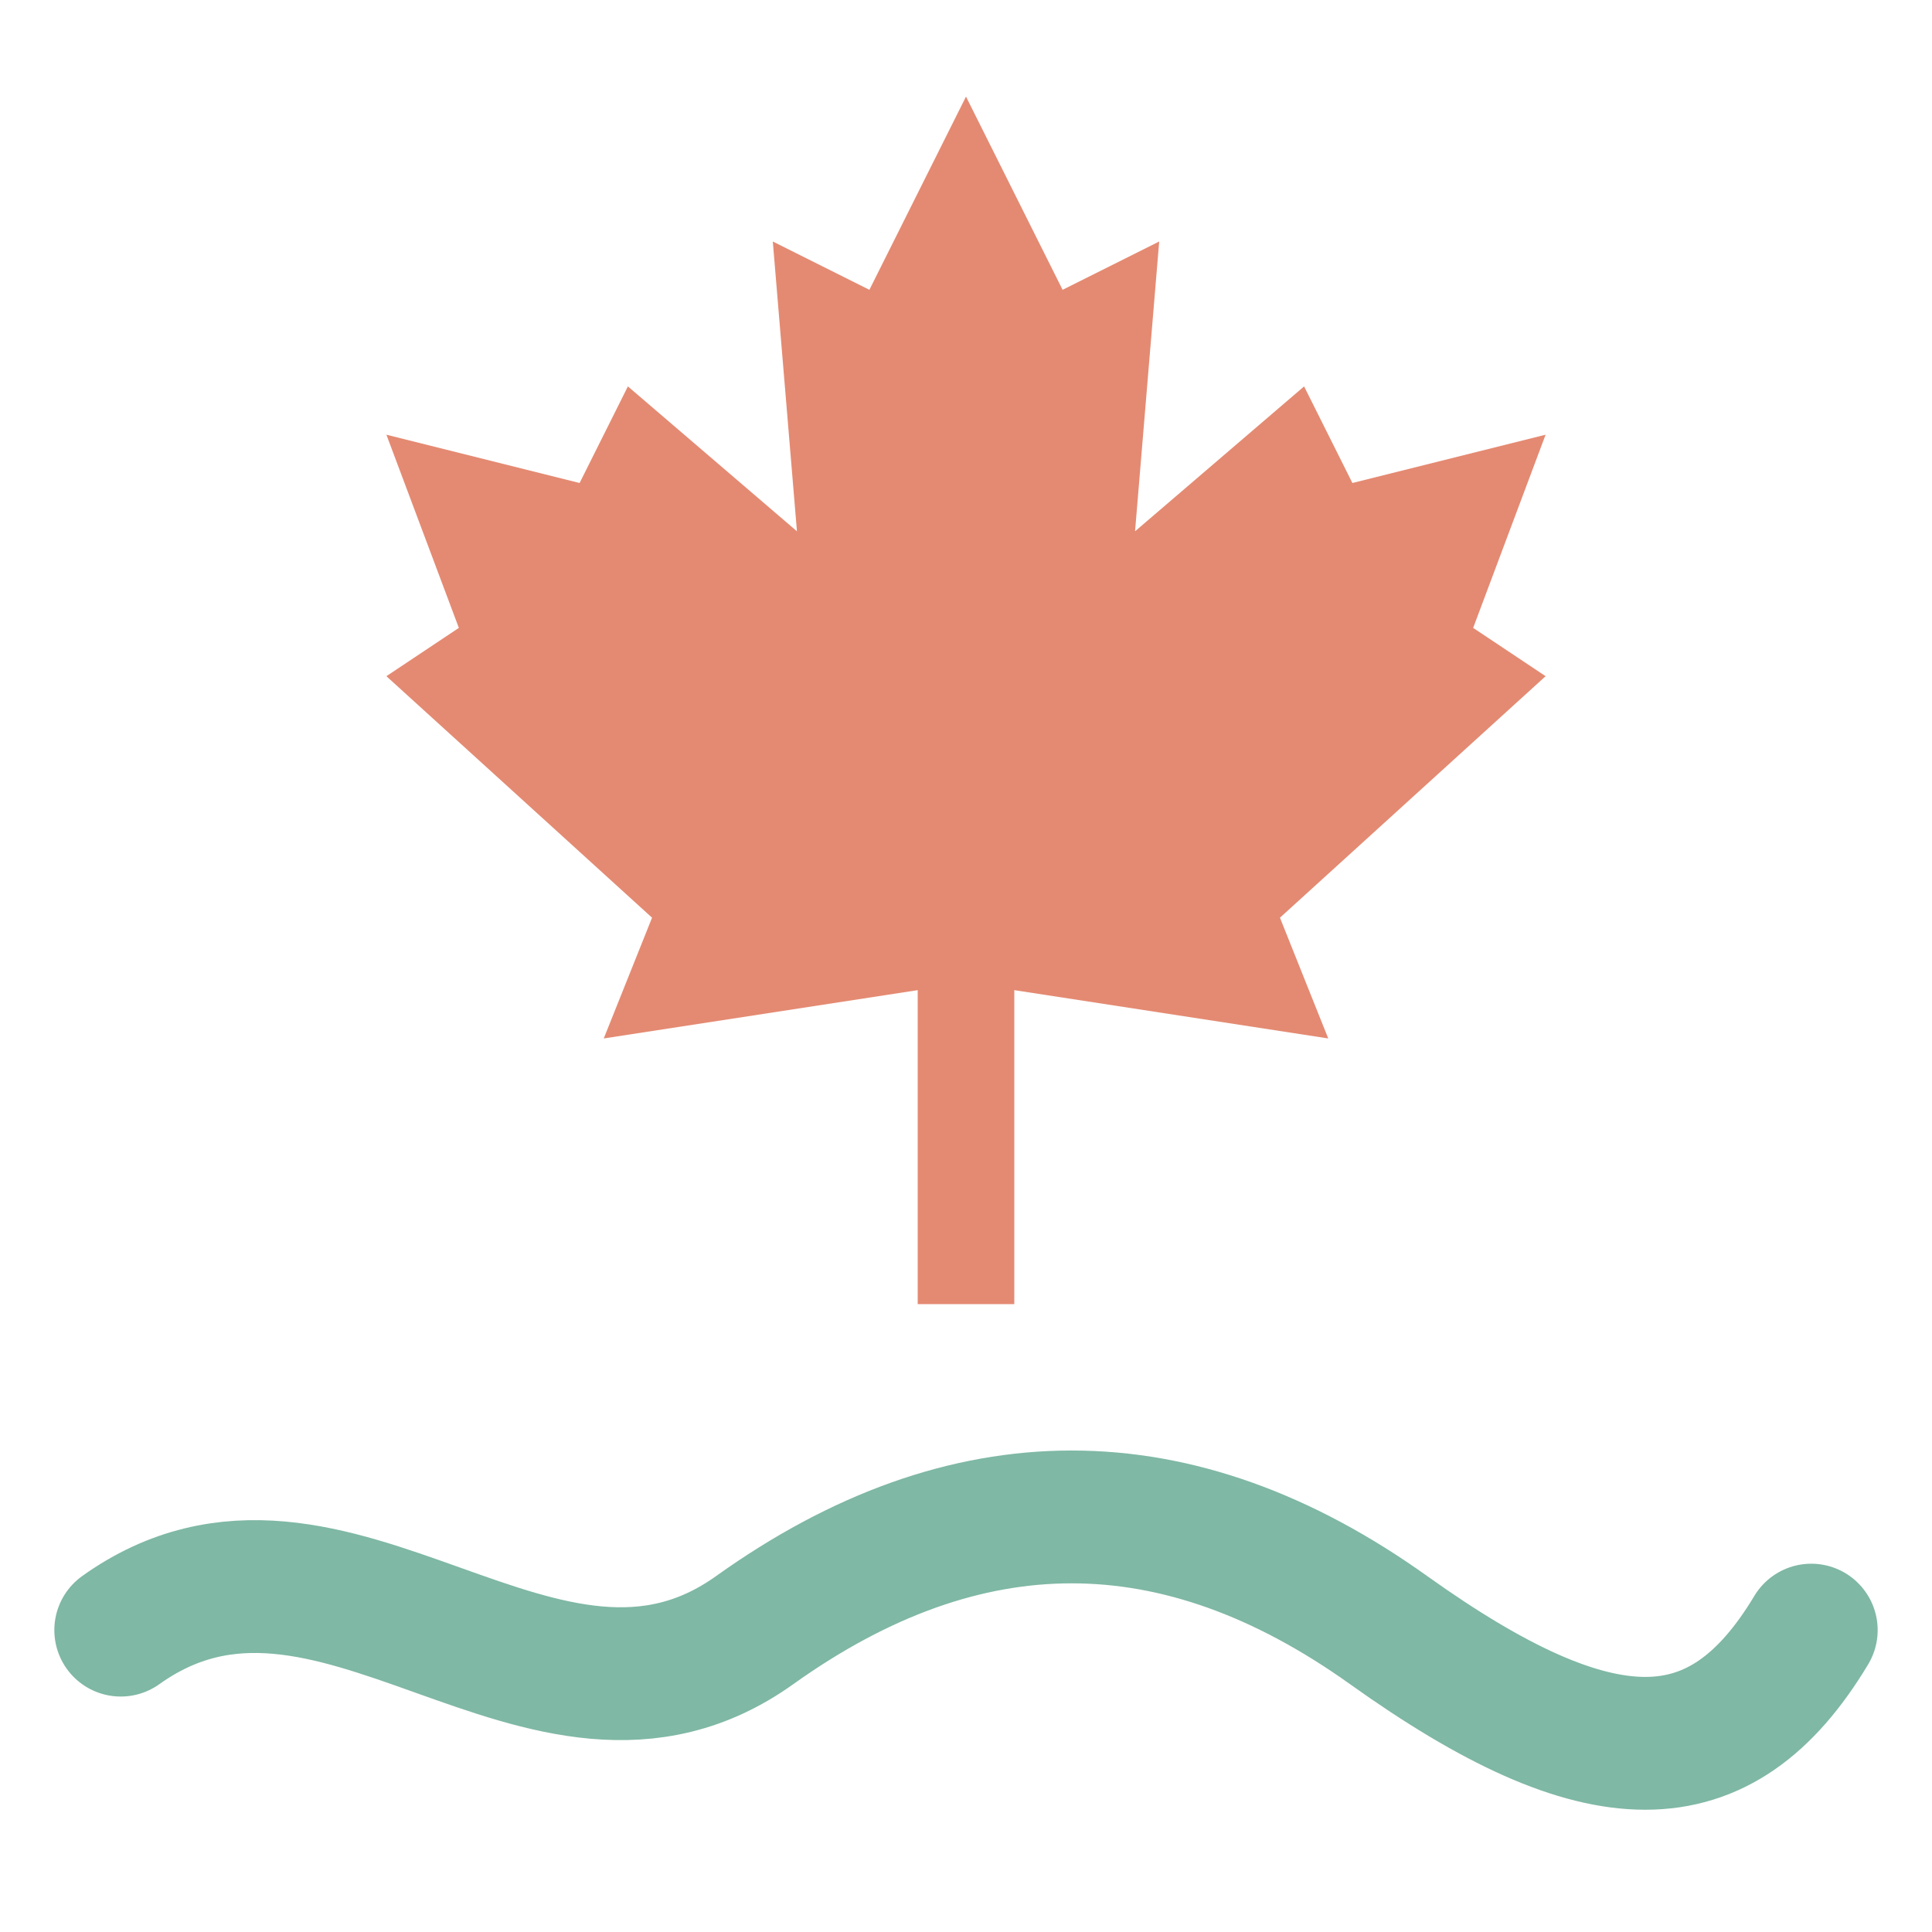
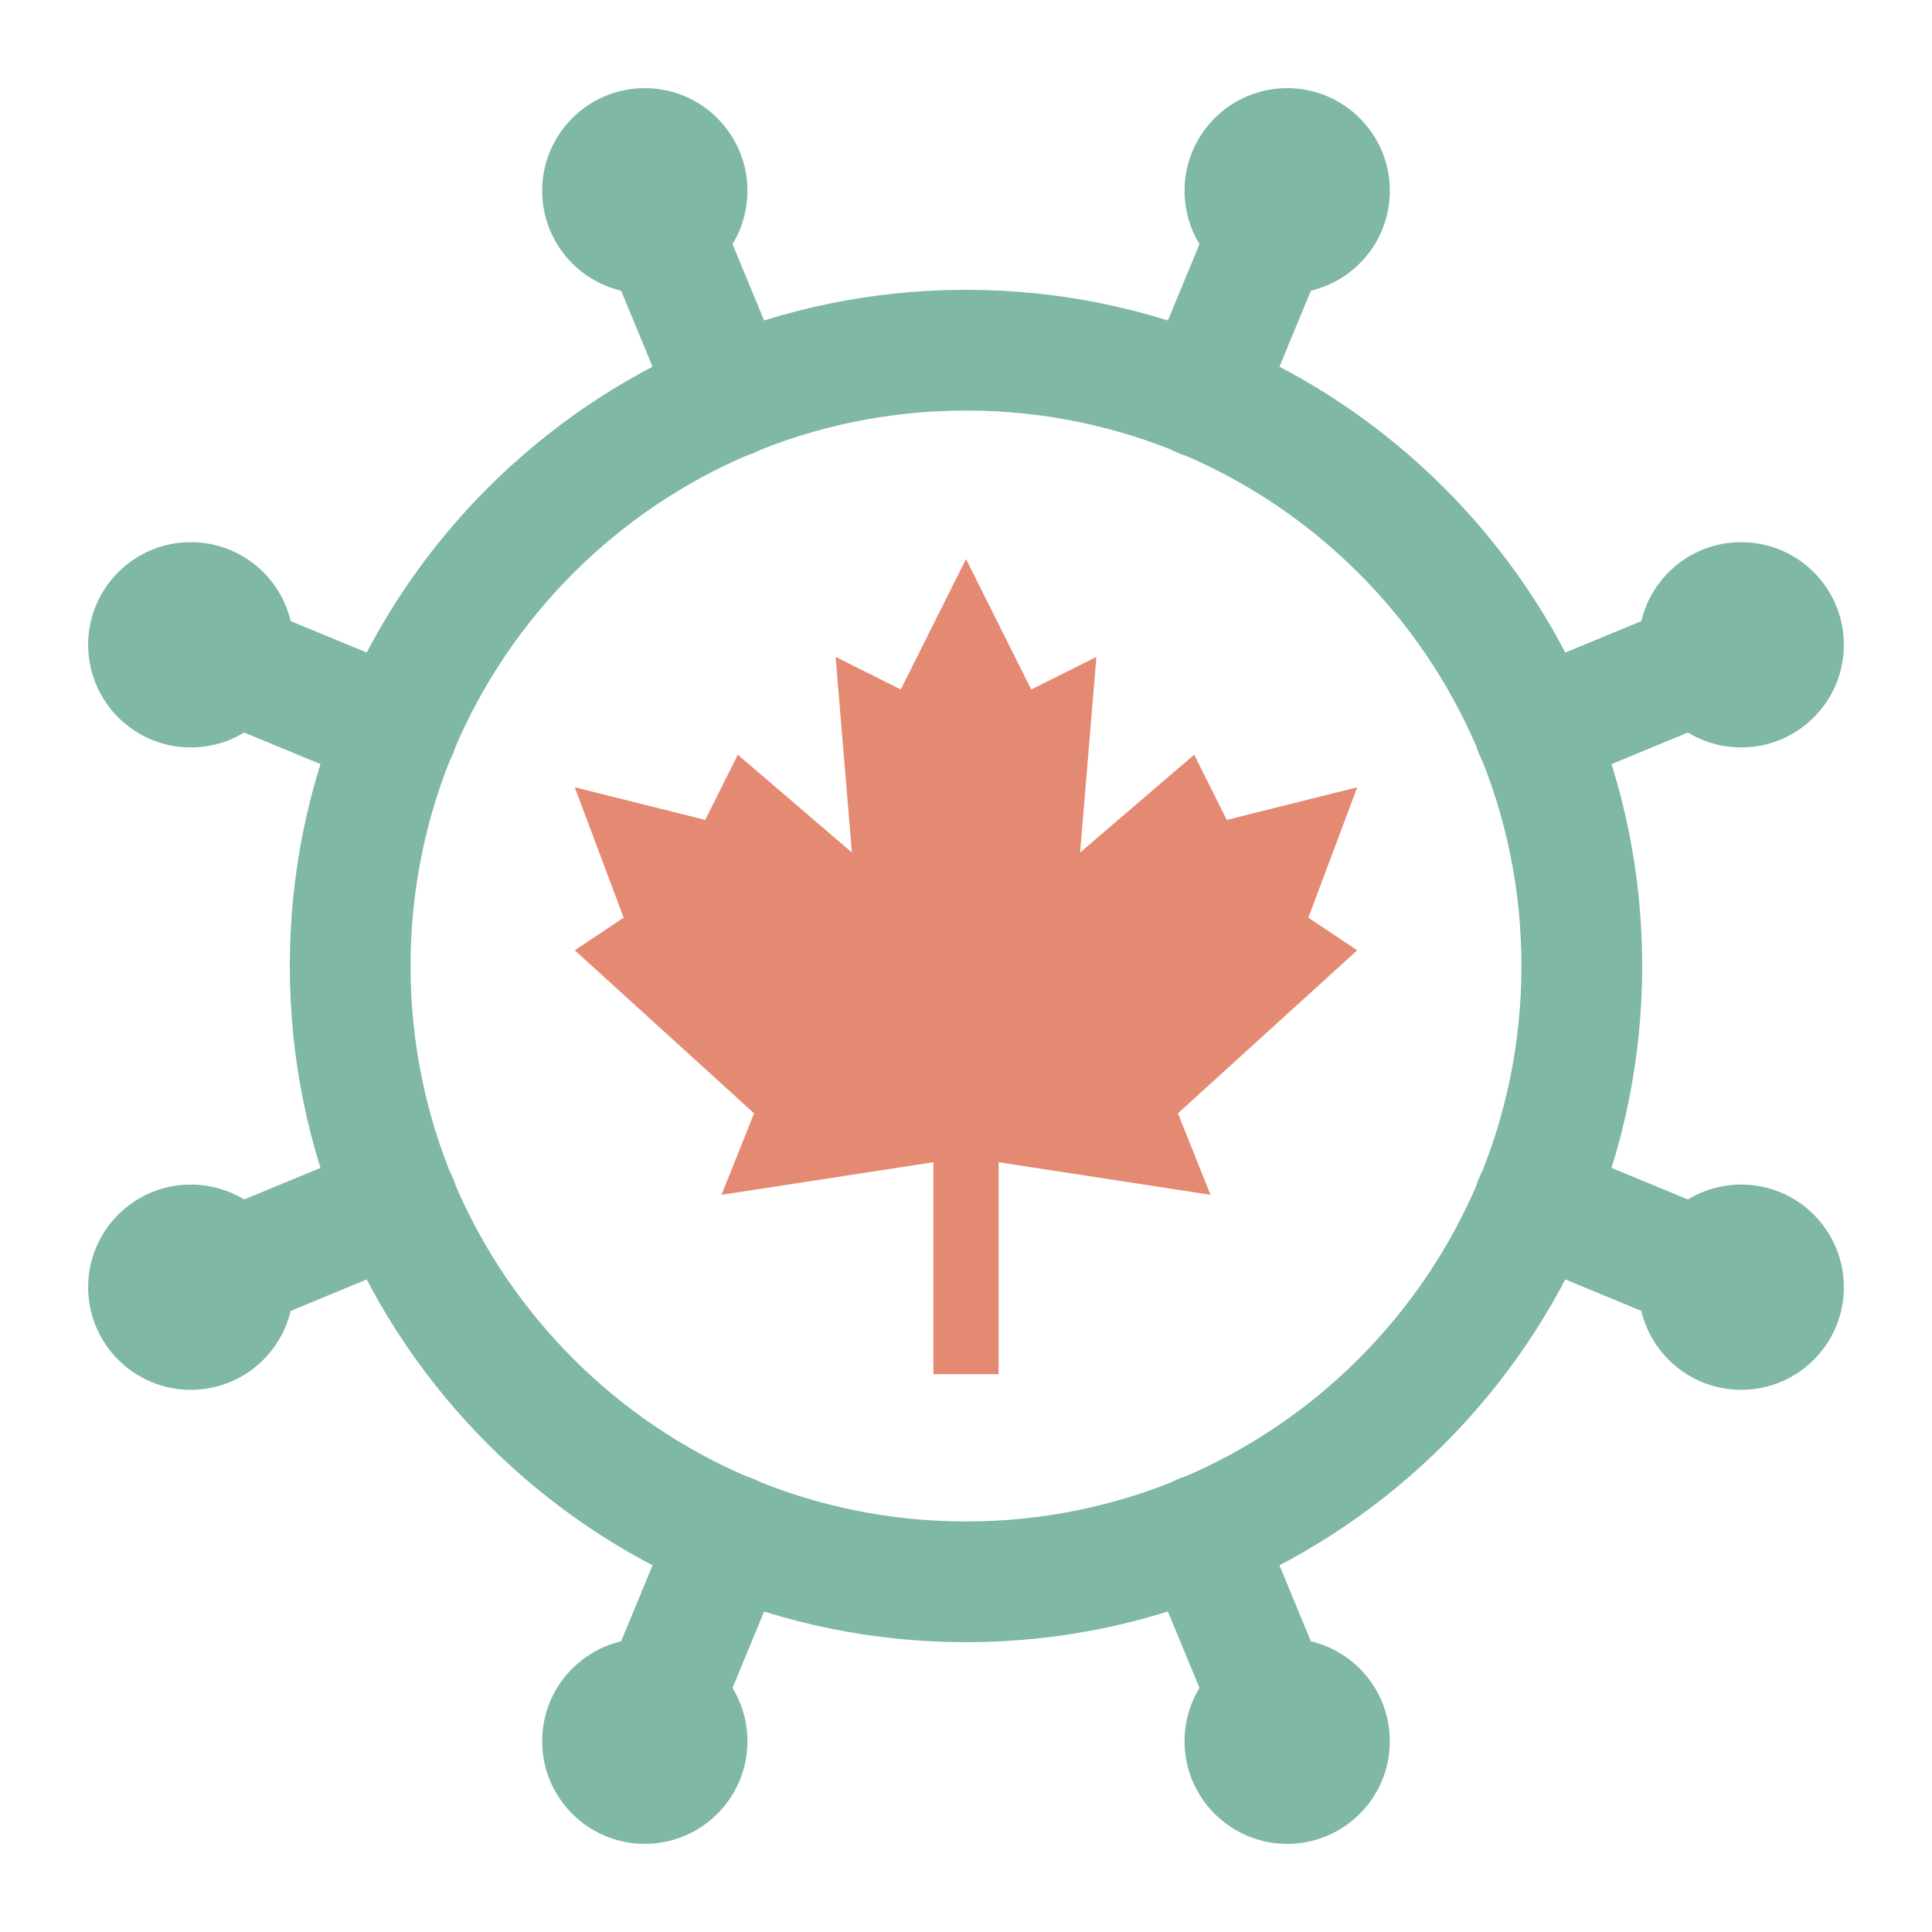
<svg xmlns="http://www.w3.org/2000/svg" viewBox="0 0 32 32">
-   <path class="leaf" fill="#e48a72" d="M16 2 18 6 20 5 19.5 11 23 8 24 10 28 9 26.5 13 28 14 22.5 19 23.5 21.5 17 20.5 17 27 15 27 15 20.5 8.5 21.5 9.5 19 4 14 5.5 13 4 9 8 10 9 8 12.5 11 12 5 14 6Z" transform="translate(3.2 0) scale(.8)" />
-   <path class="wave" d="M2 27 C5.5 24.5 9 29.5 12.5 27 S19.5 24.5 23 27 S28.5 29.5 30 27" fill="none" stroke="#7fb8a4" stroke-width="2.2" stroke-linecap="round" />
+   <style>.leaf{fill:#e48a72}.wheel{fill:none;stroke:#7fb8a4;stroke-width:2;stroke-linecap:round}.knob{fill:#7fb8a4}</style>
+   <path class="leaf" d="M16 2 18 6 20 5 19.5 11 23 8 24 10 28 9 26.5 13 28 14 22.5 19 23.5 21.5 17 20.5 17 27 15 27 15 20.5 8.5 21.5 9.5 19 4 14 5.5 13 4 9 8 10 9 8 12.5 11 12 5 14 6Z" transform="translate(7.36 8.18) scale(.54)" />
+   <circle class="wheel" cx="16" cy="16" r="10.2" />
+   <path class="wheel" d="M25.42 19.90L28.20 21.05M19.90 25.42L21.05 28.20M12.10 25.42L10.95 28.20M6.58 19.90L3.80 21.05M6.58 12.10L3.80 10.95M12.10 6.58L10.95 3.80M19.90 6.58L21.05 3.80M25.42 12.10L28.20 10.95" />
+   <circle class="knob" cx="28.84" cy="21.32" r="1.7" />
+   <circle class="knob" cx="21.32" cy="28.84" r="1.7" />
+   <circle class="knob" cx="10.68" cy="28.84" r="1.7" />
+   <circle class="knob" cx="3.16" cy="21.32" r="1.7" />
+   <circle class="knob" cx="3.16" cy="10.68" r="1.7" />
+   <circle class="knob" cx="10.68" cy="3.16" r="1.7" />
+   <circle class="knob" cx="21.32" cy="3.16" r="1.7" />
+   <circle class="knob" cx="28.84" cy="10.68" r="1.7" />
</svg>
